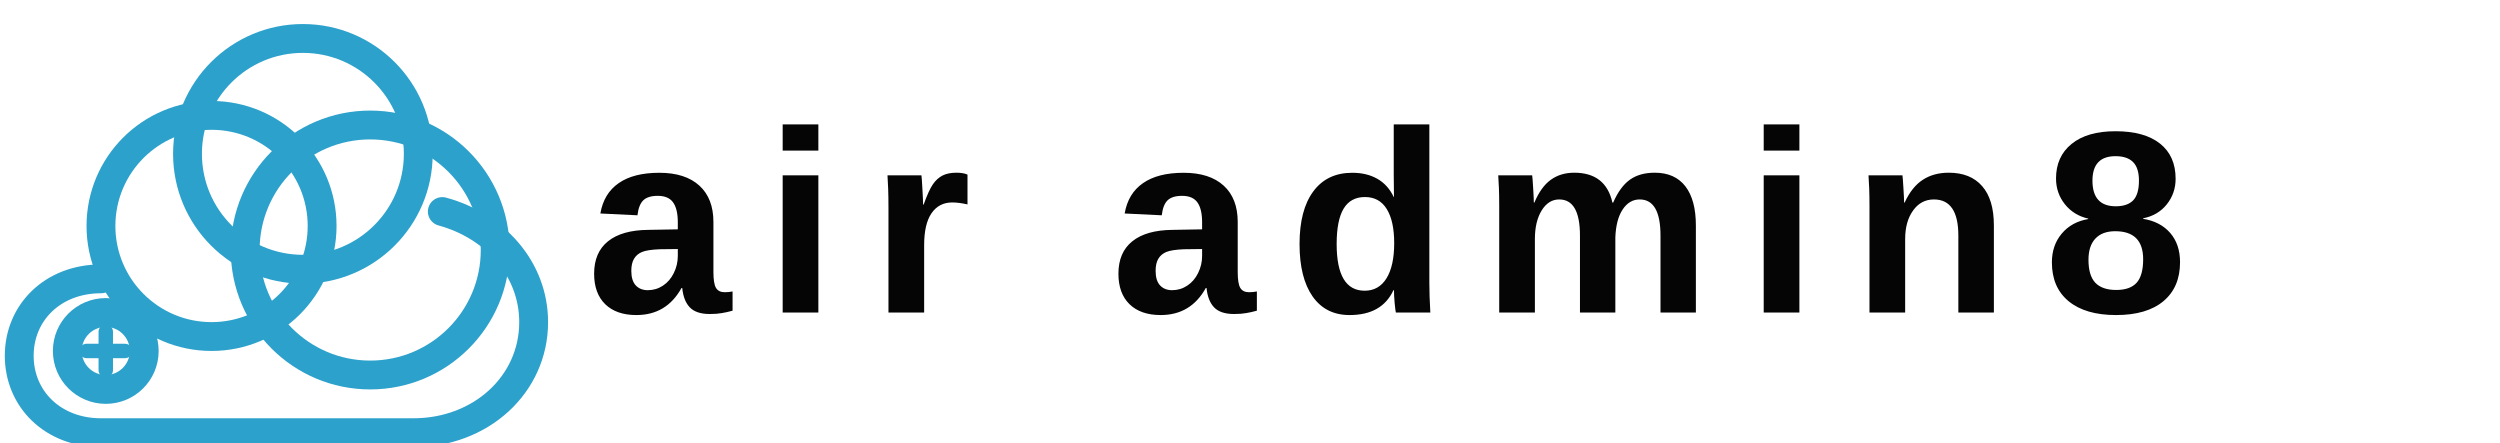
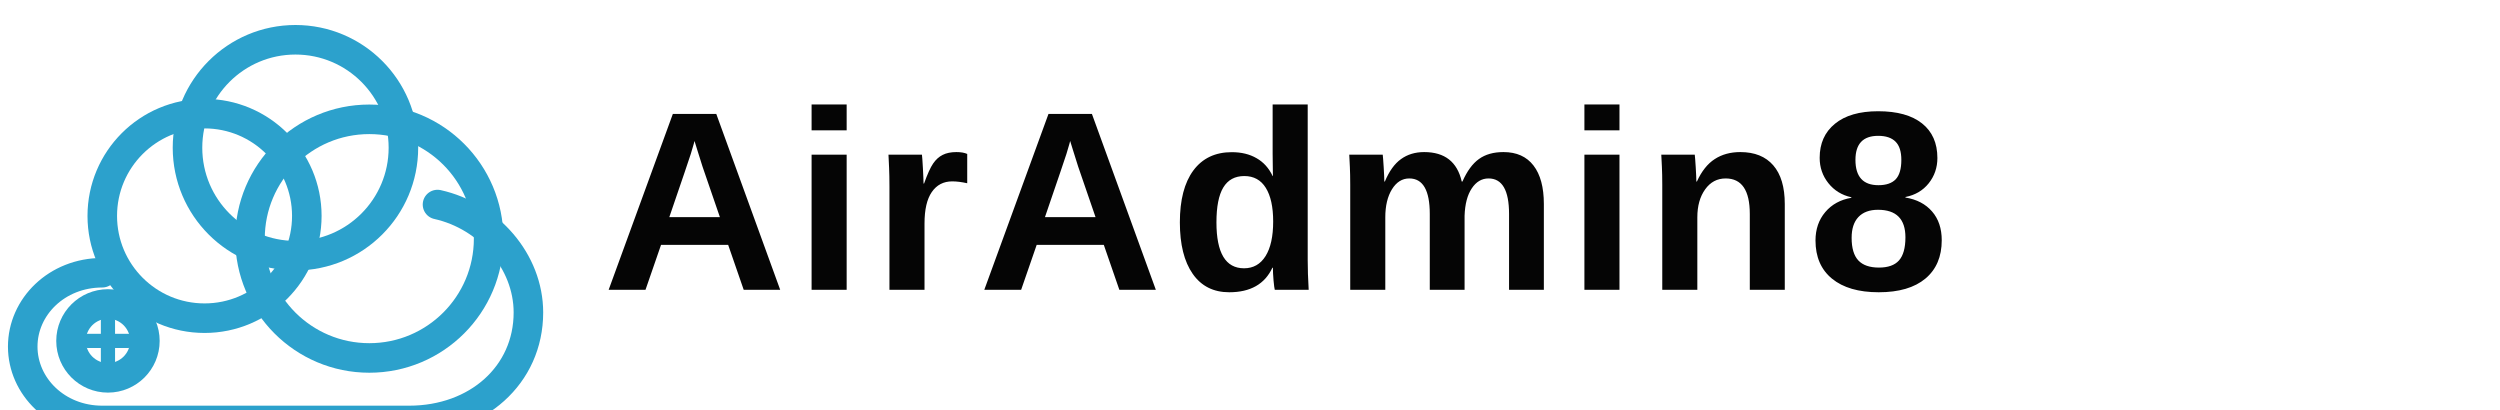
- <svg xmlns="http://www.w3.org/2000/svg" viewBox="0 0 520 92" role="img" aria-labelledby="title desc">
-   <g fill="none" stroke="#2ca1cc" stroke-width="6" stroke-linecap="round" stroke-linejoin="round">
-     <circle cx="44" cy="47" r="23" />
-     <circle cx="63" cy="32" r="24" />
-     <circle cx="77" cy="52" r="26" />
-     <path d="M21 58c-10 0-17 7-17 16s7 16 17 16h65c14 0 25-10 25-23 0-11-8-20-19-23" />
-     <circle cx="22" cy="73" r="8" />
-     <path d="M18 73h8M22 69v8" stroke-width="3" />
+ <svg xmlns="http://www.w3.org/2000/svg" viewBox="0 0 440 72" role="img" aria-labelledby="title desc">
+   <g transform="translate(2 2)" fill="none" stroke="#2ca1cc" stroke-width="5.2" stroke-linecap="round" stroke-linejoin="round">
+     <circle cx="34" cy="36" r="18" />
+     <circle cx="50" cy="24" r="19" />
+     <circle cx="63" cy="40" r="21" />
+     <path d="M16 46c-8 0-14 6-14 13s6 13 14 13h54c12 0 21-8 21-19 0-9-7-17-16-19" />
+     <circle cx="17" cy="58" r="6.5" />
+     <path d="M13.5 58h7M17 54.5v7" stroke-width="2.5" />
  </g>
-   <text x="122" y="65" fill="#050505" font-family="Arial, Helvetica, sans-serif" font-size="54" font-weight="700" letter-spacing="7">air admin8</text>
+   <text x="106" y="51" fill="#050505" font-family="Arial, Helvetica, sans-serif" font-size="45" font-weight="700" letter-spacing="1.2">AirAdmin8</text>
</svg>
